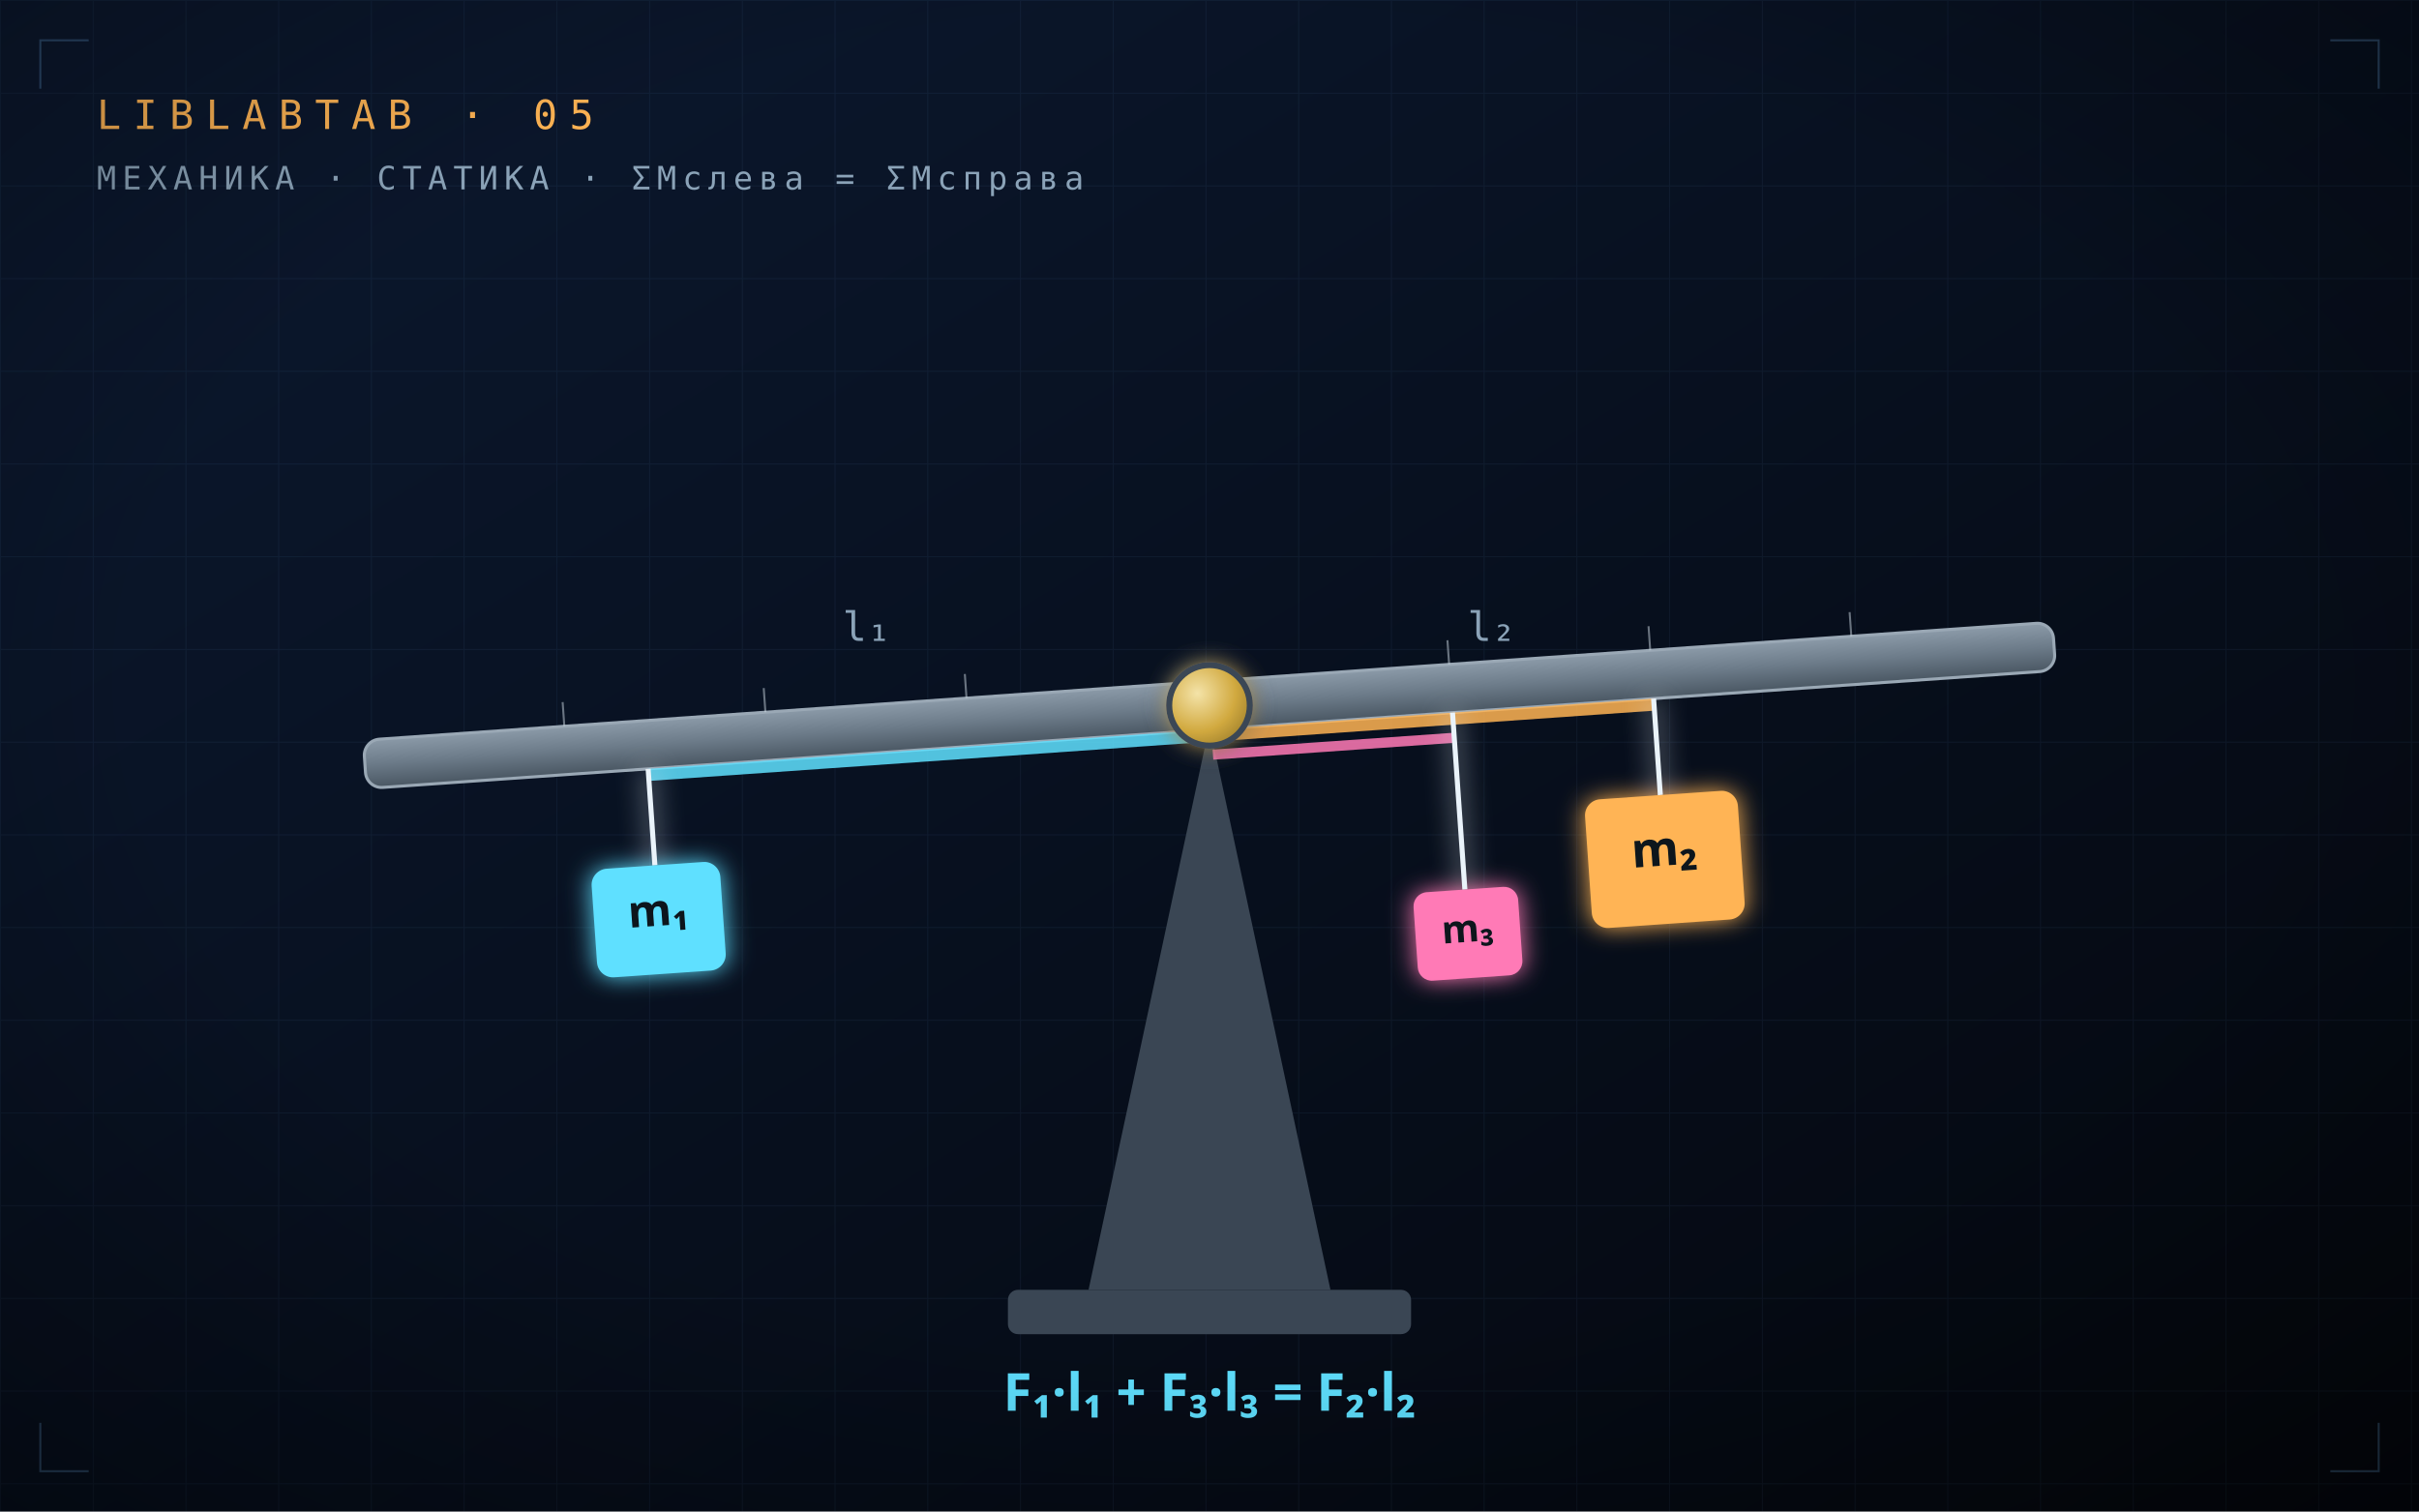
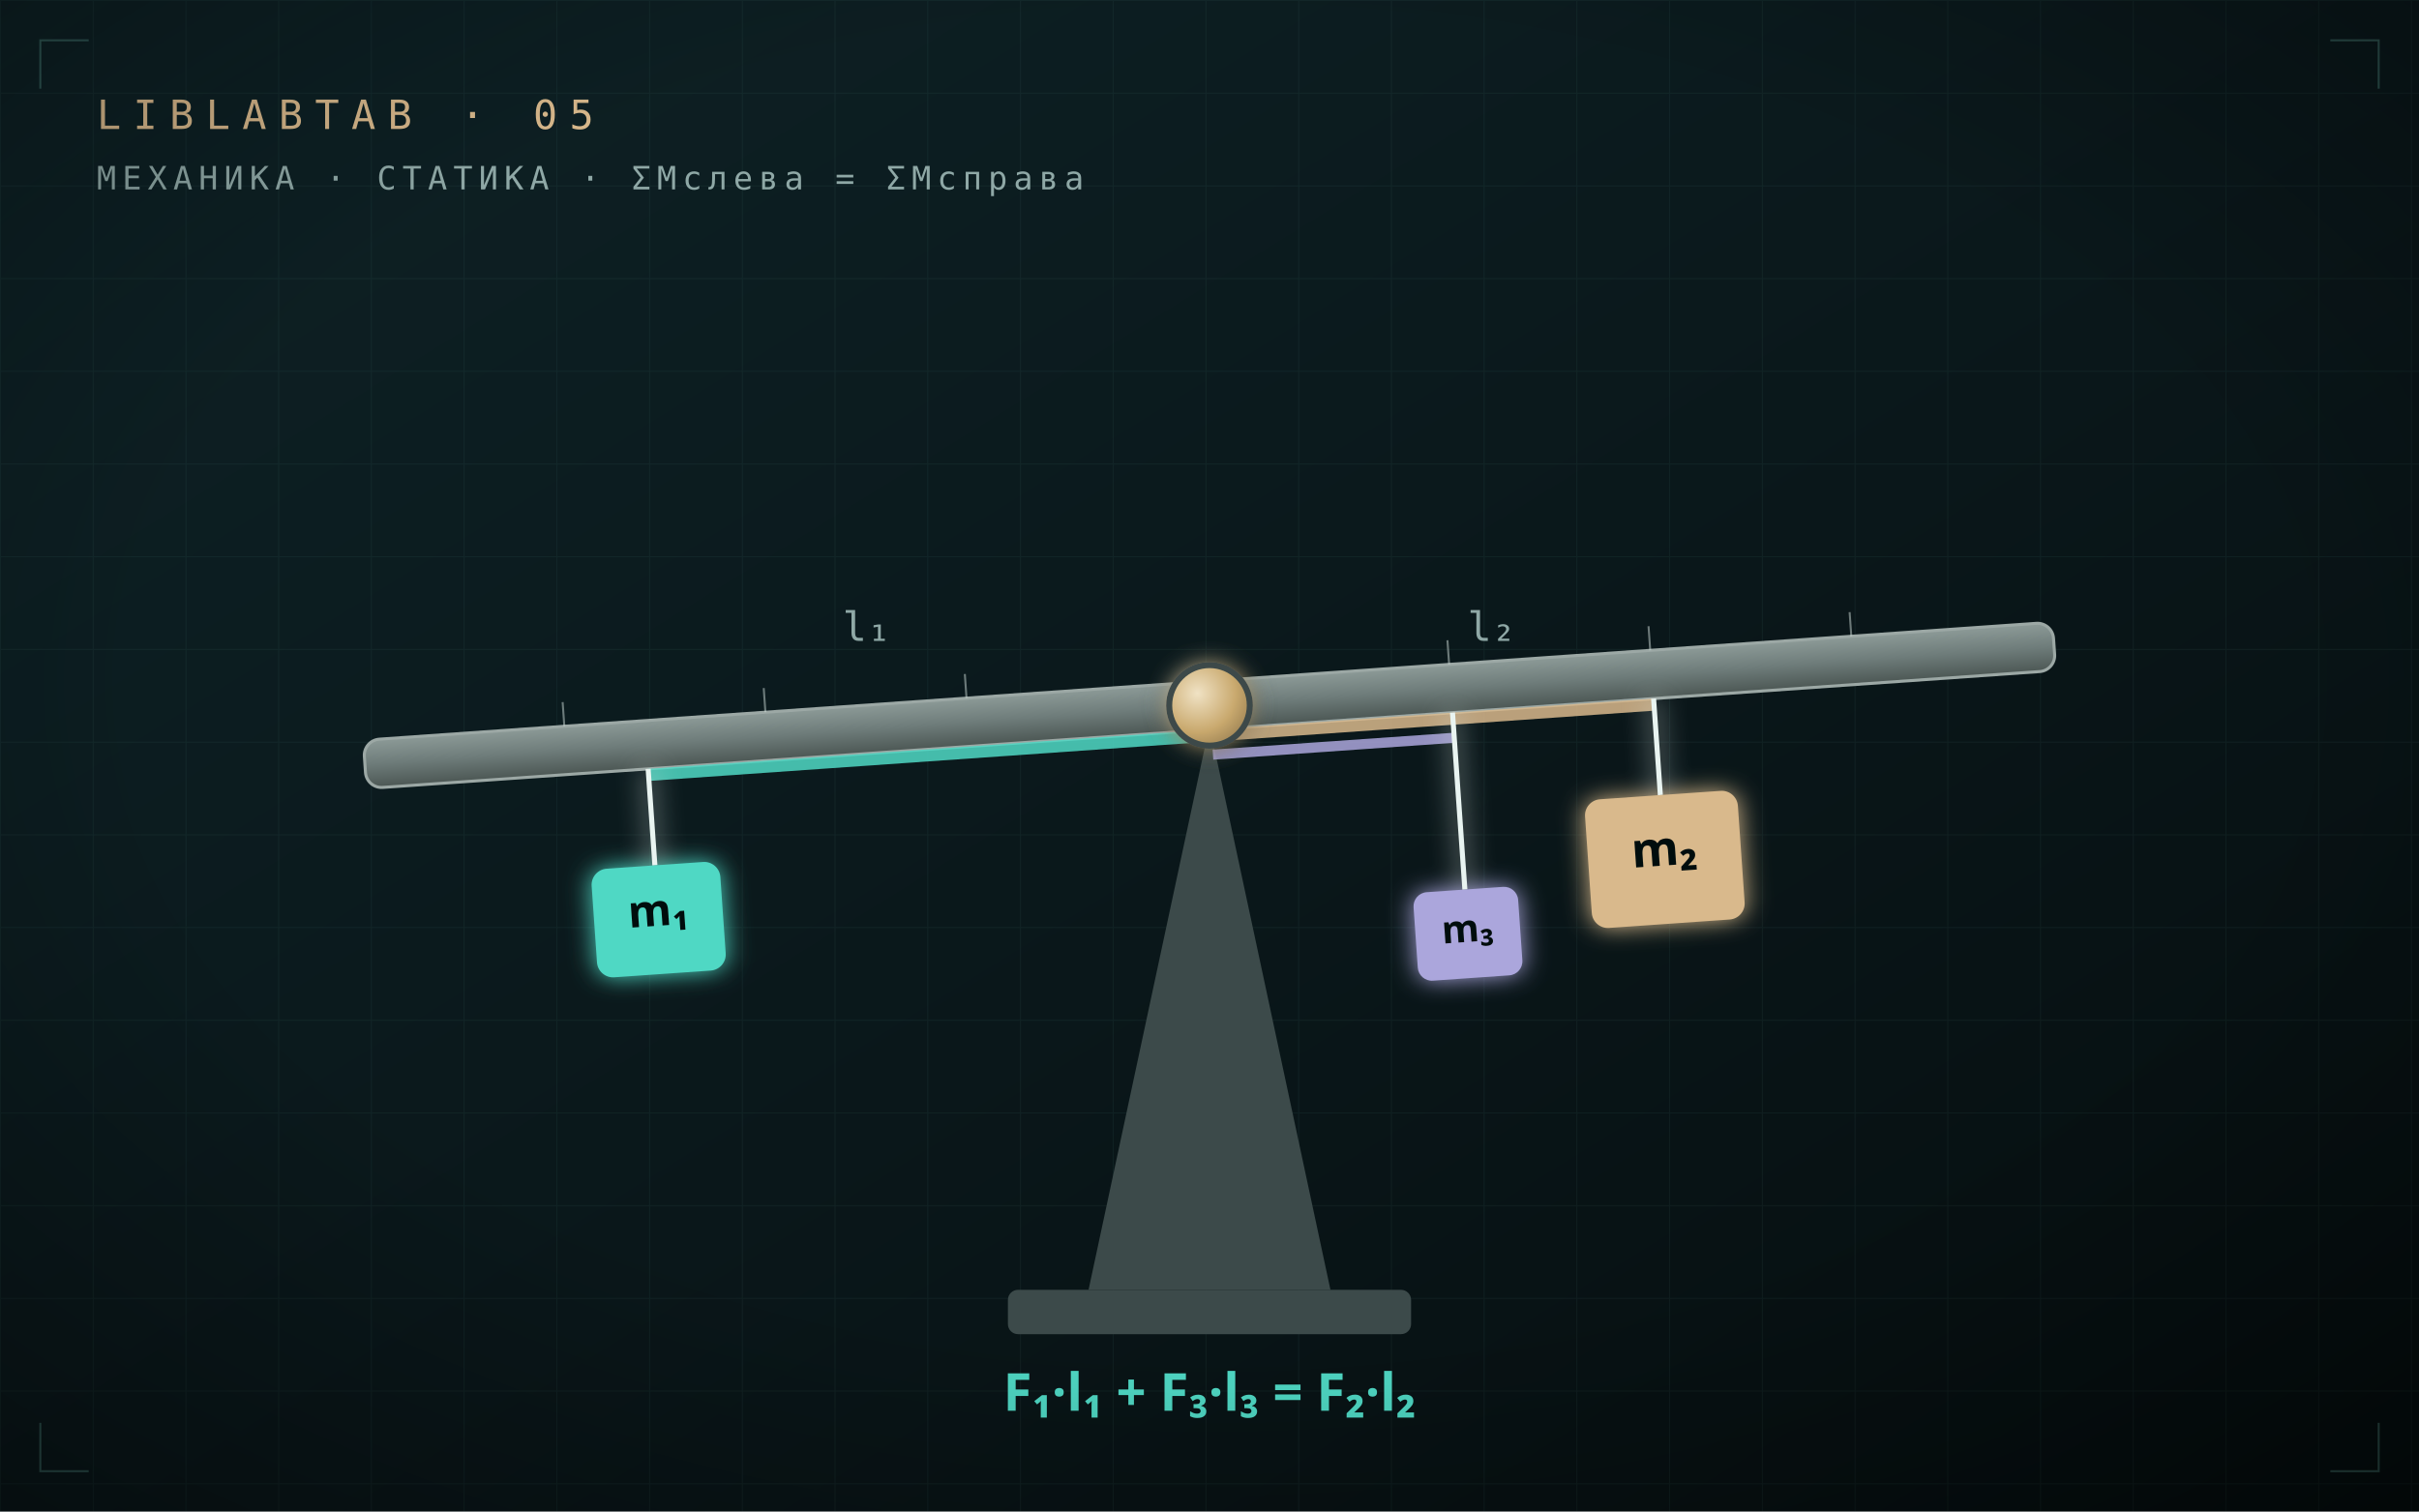
<svg xmlns="http://www.w3.org/2000/svg" viewBox="0 0 1200 750" font-family="JetBrains Mono, Consolas, monospace">
  <defs>
    <linearGradient id="bg" x1="0" y1="0" x2="1" y2="1">
-       <stop offset="0" stop-color="#0c1930" />
-       <stop offset=".55" stop-color="#070f1d" />
-       <stop offset="1" stop-color="#04070d" />
+       <stop offset="0" stop-color="#0E2226" />
+       <stop offset=".55" stop-color="#0A171A" />
+       <stop offset="1" stop-color="#050D0E" />
    </linearGradient>
    <pattern id="grid" width="46" height="46" patternUnits="userSpaceOnUse">
-       <path d="M46 0H0V46" fill="none" stroke="#78beff" stroke-opacity=".06" />
+       <path d="M46 0H0V46" fill="none" stroke="#7ED6C7" stroke-opacity=".06" />
    </pattern>
    <radialGradient id="vig" cx=".5" cy=".45" r=".8">
      <stop offset=".55" stop-color="#000" stop-opacity="0" />
      <stop offset="1" stop-color="#000" stop-opacity=".5" />
    </radialGradient>
    <filter id="glow" x="-60%" y="-60%" width="220%" height="220%">
      <feGaussianBlur stdDeviation="6" result="b" />
      <feMerge>
        <feMergeNode in="b" />
        <feMergeNode in="SourceGraphic" />
      </feMerge>
    </filter>
    <linearGradient id="steel" x1="0" y1="0" x2="0" y2="1">
-       <stop offset="0" stop-color="#8b9aa8" />
-       <stop offset=".5" stop-color="#6c7b89" />
-       <stop offset="1" stop-color="#4a5763" />
+       <stop offset="0" stop-color="#8C9A97" />
+       <stop offset=".5" stop-color="#6E7C7A" />
+       <stop offset="1" stop-color="#4C5754" />
    </linearGradient>
    <radialGradient id="brass" cx=".35" cy=".35" r=".95">
-       <stop offset="0" stop-color="#f4e3a8" />
-       <stop offset=".5" stop-color="#d1a93f" />
-       <stop offset="1" stop-color="#7d6420" />
+       <stop offset="0" stop-color="#F0E2C4" />
+       <stop offset=".5" stop-color="#C9A96E" />
+       <stop offset="1" stop-color="#7A6440" />
    </radialGradient>
  </defs>
  <rect width="1200" height="750" fill="url(#bg)" />
  <rect width="1200" height="750" fill="url(#grid)" />
-   <polygon points="600,360 540,640 660,640" fill="#3a4654" />
-   <rect x="500" y="640" width="200" height="22" rx="5" fill="#3a4654" />
+   <polygon points="600,360 540,640 660,640" fill="#3C4A4A" />
+   <rect x="500" y="640" width="200" height="22" rx="5" fill="#3C4A4A" />
  <g transform="rotate(-4 600 350)">
-     <rect x="180" y="338" width="840" height="24" rx="8" fill="url(#steel)" stroke="#9aa8b5" stroke-width="1.5" />
-     <g stroke="#cdd8e2" stroke-opacity=".5">
+     <rect x="180" y="338" width="840" height="24" rx="8" fill="url(#steel)" stroke="#9CA8A5" stroke-width="1.5" />
+     <g stroke="#CFDCD8" stroke-opacity=".5">
      <path d="M280 338v-12" />
      <path d="M380 338v-12" />
      <path d="M480 338v-12" />
      <path d="M720 338v-12" />
      <path d="M820 338v-12" />
      <path d="M920 338v-12" />
    </g>
-     <rect x="320" y="362" width="280" height="6" fill="#5fe0ff" opacity=".85" />
-     <rect x="600" y="362" width="220" height="6" fill="#ffb454" opacity=".85" />
-     <rect x="600" y="372" width="120" height="5" fill="#ff7ab6" opacity=".85" />
+     <rect x="320" y="362" width="280" height="6" fill="#4FD8C4" opacity=".85" />
+     <rect x="600" y="362" width="220" height="6" fill="#D9B98C" opacity=".85" />
+     <rect x="600" y="372" width="120" height="5" fill="#ABA6DC" opacity=".85" />
    <g filter="url(#glow)">
-       <line x1="320" y1="362" x2="320" y2="410" stroke="#eaf3fa" stroke-width="2.5" />
-       <rect x="288" y="410" width="64" height="54" rx="8" fill="#5fe0ff" />
-       <text x="320" y="440" fill="#07121c" font-size="22" font-weight="700" text-anchor="middle" font-family="Unbounded, sans-serif">m₁</text>
+       <line x1="320" y1="362" x2="320" y2="410" stroke="#E9F4F1" stroke-width="2.5" />
+       <rect x="288" y="410" width="64" height="54" rx="8" fill="#4FD8C4" />
+       <text x="320" y="440" fill="#06110F" font-size="22" font-weight="700" text-anchor="middle" font-family="Unbounded, sans-serif">m₁</text>
    </g>
    <g filter="url(#glow)">
-       <line x1="820" y1="362" x2="820" y2="410" stroke="#eaf3fa" stroke-width="2.5" />
-       <rect x="782" y="410" width="76" height="64" rx="8" fill="#ffb454" />
-       <text x="820" y="445" fill="#07121c" font-size="24" font-weight="700" text-anchor="middle" font-family="Unbounded, sans-serif">m₂</text>
+       <line x1="820" y1="362" x2="820" y2="410" stroke="#E9F4F1" stroke-width="2.5" />
+       <rect x="782" y="410" width="76" height="64" rx="8" fill="#D9B98C" />
+       <text x="820" y="445" fill="#06110F" font-size="24" font-weight="700" text-anchor="middle" font-family="Unbounded, sans-serif">m₂</text>
    </g>
    <g filter="url(#glow)">
-       <line x1="720" y1="362" x2="720" y2="450" stroke="#eaf3fa" stroke-width="2.5" />
-       <rect x="694" y="450" width="52" height="44" rx="7" fill="#ff7ab6" />
-       <text x="720" y="476" fill="#07121c" font-size="19" font-weight="700" text-anchor="middle" font-family="Unbounded, sans-serif">m₃</text>
+       <line x1="720" y1="362" x2="720" y2="450" stroke="#E9F4F1" stroke-width="2.5" />
+       <rect x="694" y="450" width="52" height="44" rx="7" fill="#ABA6DC" />
+       <text x="720" y="476" fill="#06110F" font-size="19" font-weight="700" text-anchor="middle" font-family="Unbounded, sans-serif">m₃</text>
    </g>
  </g>
-   <circle cx="600" cy="350" r="20" fill="url(#brass)" stroke="#3a4654" stroke-width="3" filter="url(#glow)" />
-   <g fill="#8ba3b8" font-size="20">
+   <circle cx="600" cy="350" r="20" fill="url(#brass)" stroke="#3C4A4A" stroke-width="3" filter="url(#glow)" />
+   <g fill="#8FA8A6" font-size="20">
    <text x="430" y="318" text-anchor="middle">l₁</text>
    <text x="740" y="318" text-anchor="middle">l₂</text>
  </g>
-   <text x="48" y="64" fill="#ffb454" font-size="20" letter-spacing="6">LIBLABTAB · 05</text>
-   <text x="48" y="94" fill="#8ba3b8" font-size="16" letter-spacing="3">МЕХАНИКА · СТАТИКА · ΣMслева = ΣMсправа</text>
-   <text x="600" y="700" fill="#5fe0ff" font-size="26" text-anchor="middle" font-family="Unbounded, sans-serif" font-weight="600">F₁·l₁ + F₃·l₃ = F₂·l₂</text>
-   <g stroke="#78beff" stroke-opacity=".3" fill="none">
+   <text x="48" y="64" fill="#D9B98C" font-size="20" letter-spacing="6">LIBLABTAB · 05</text>
+   <text x="48" y="94" fill="#8FA8A6" font-size="16" letter-spacing="3">МЕХАНИКА · СТАТИКА · ΣMслева = ΣMсправа</text>
+   <text x="600" y="700" fill="#4FD8C4" font-size="26" text-anchor="middle" font-family="Unbounded, sans-serif" font-weight="600">F₁·l₁ + F₃·l₃ = F₂·l₂</text>
+   <g stroke="#7ED6C7" stroke-opacity=".3" fill="none">
    <path d="M20 44V20h24" />
    <path d="M1156 20h24v24" />
    <path d="M1180 706v24h-24" />
    <path d="M44 730H20v-24" />
  </g>
  <rect width="1200" height="750" fill="url(#vig)" />
</svg>
